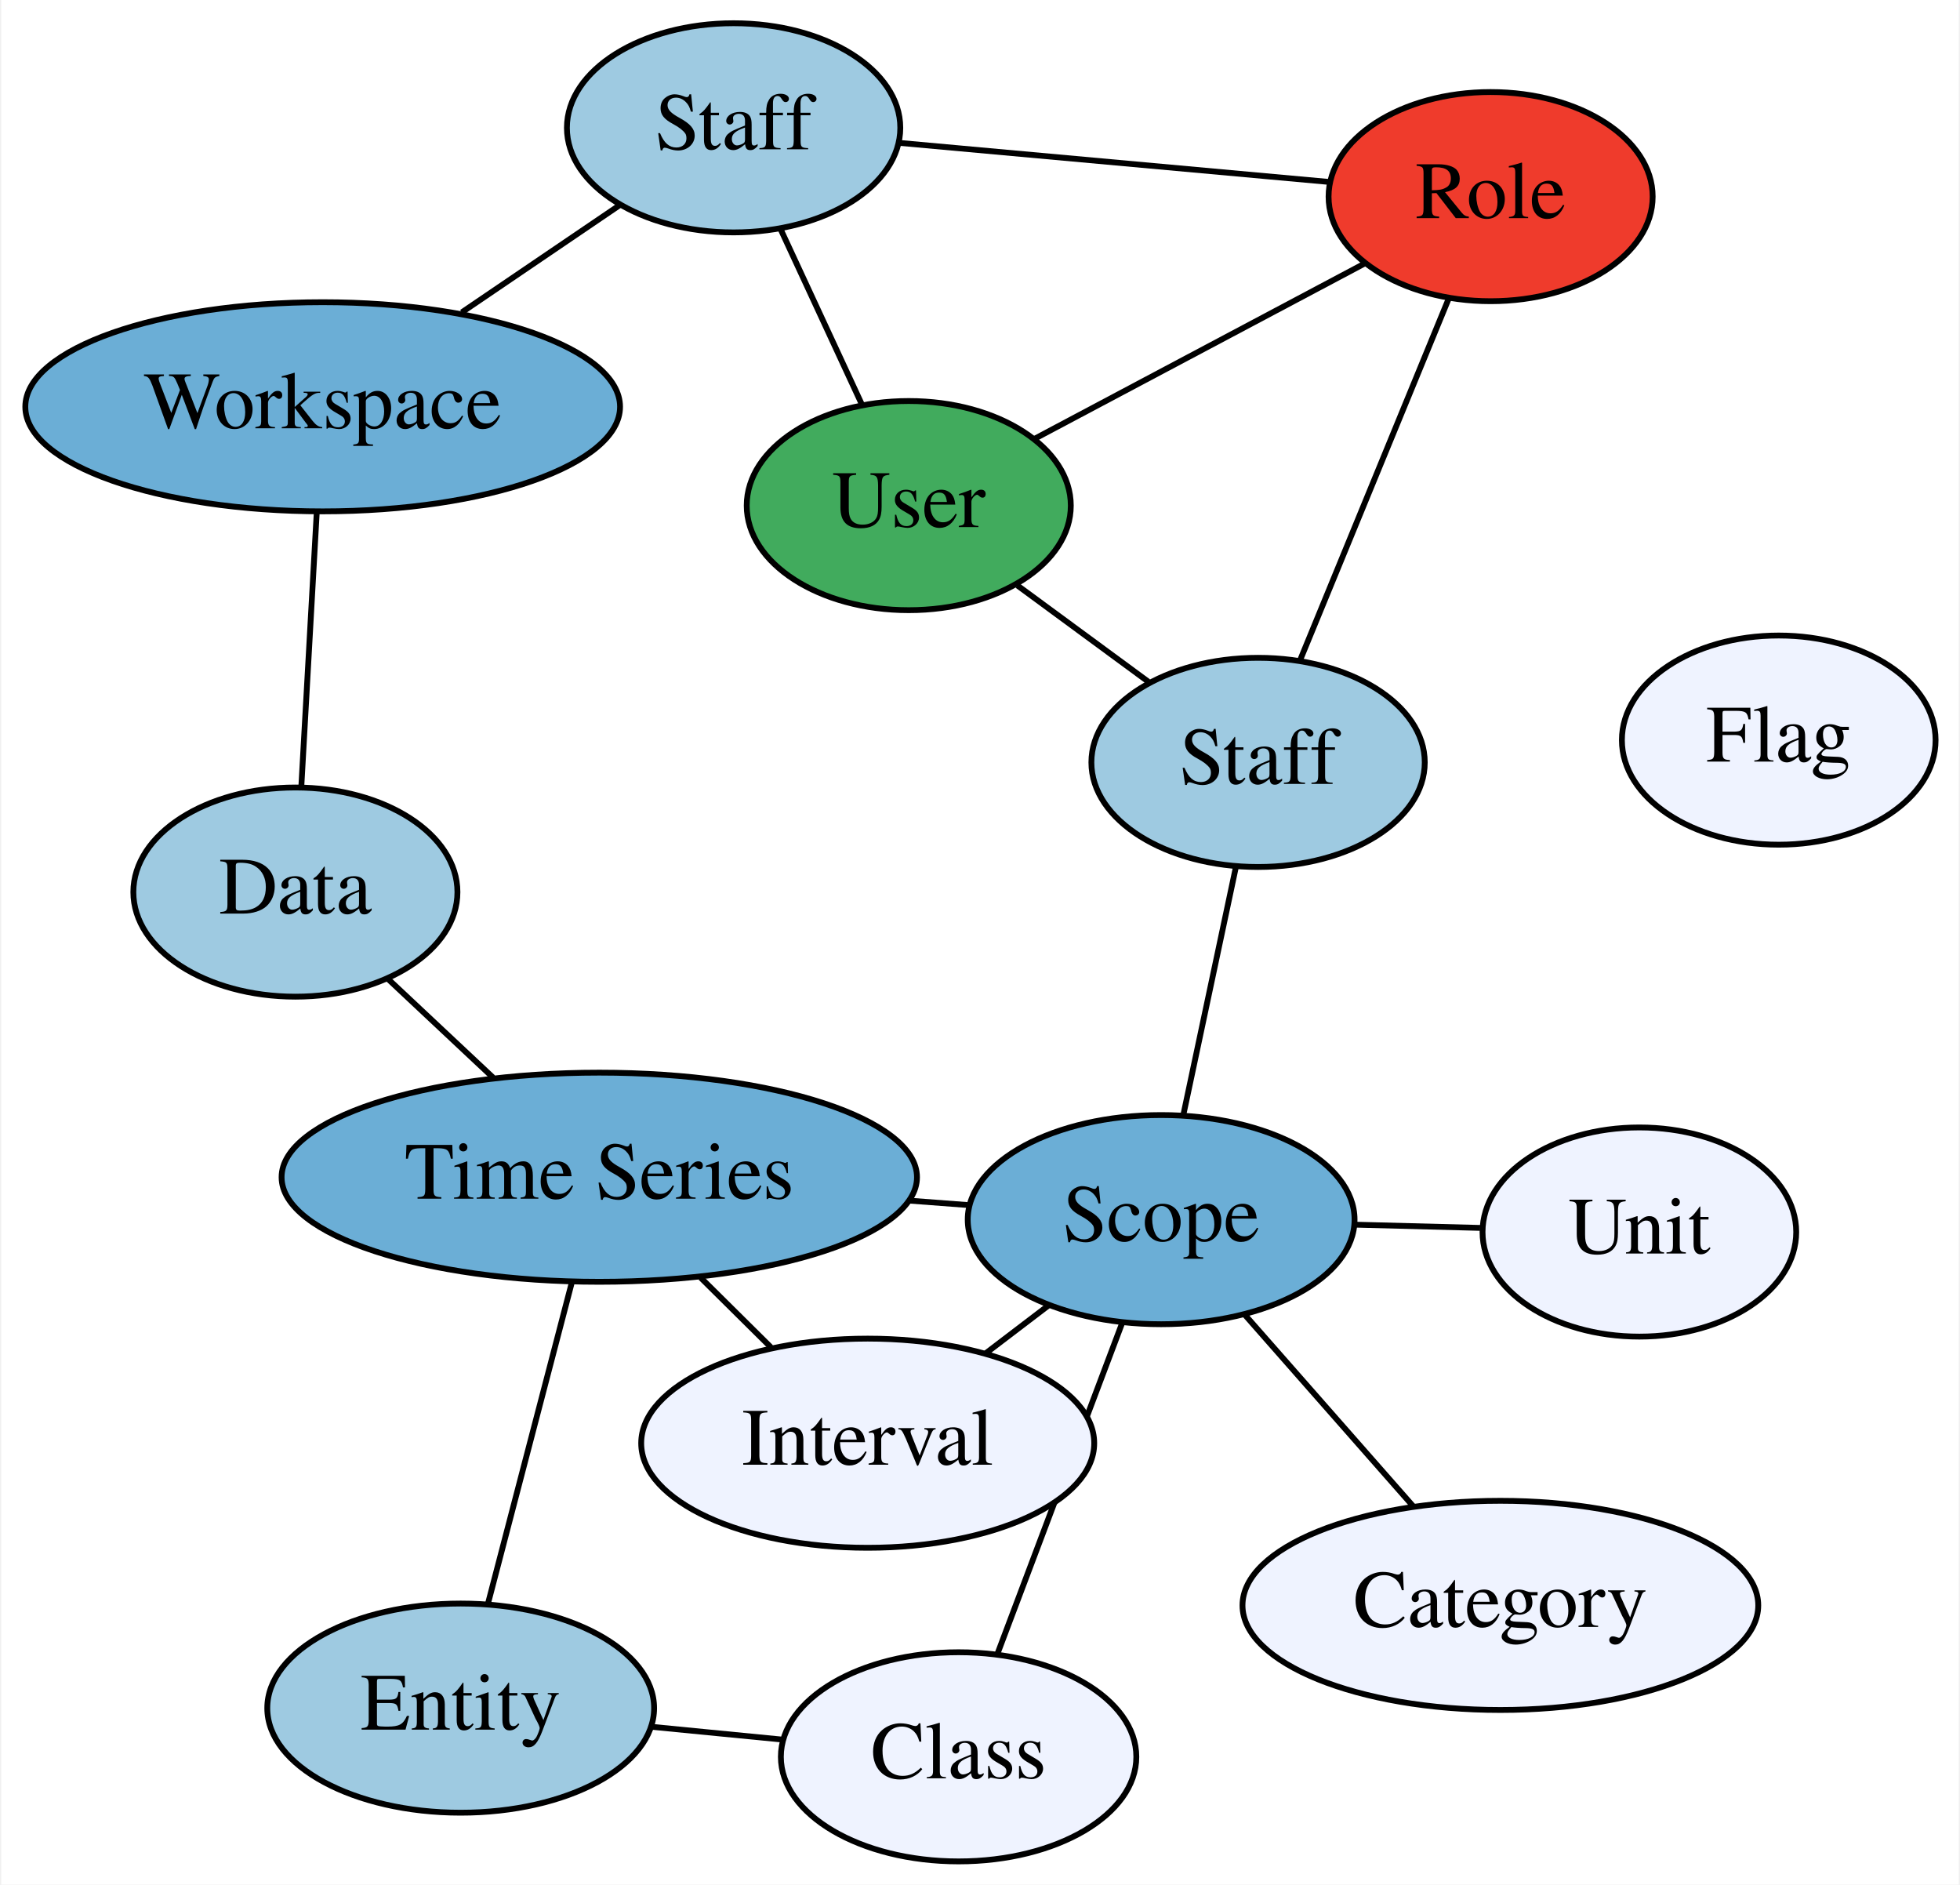
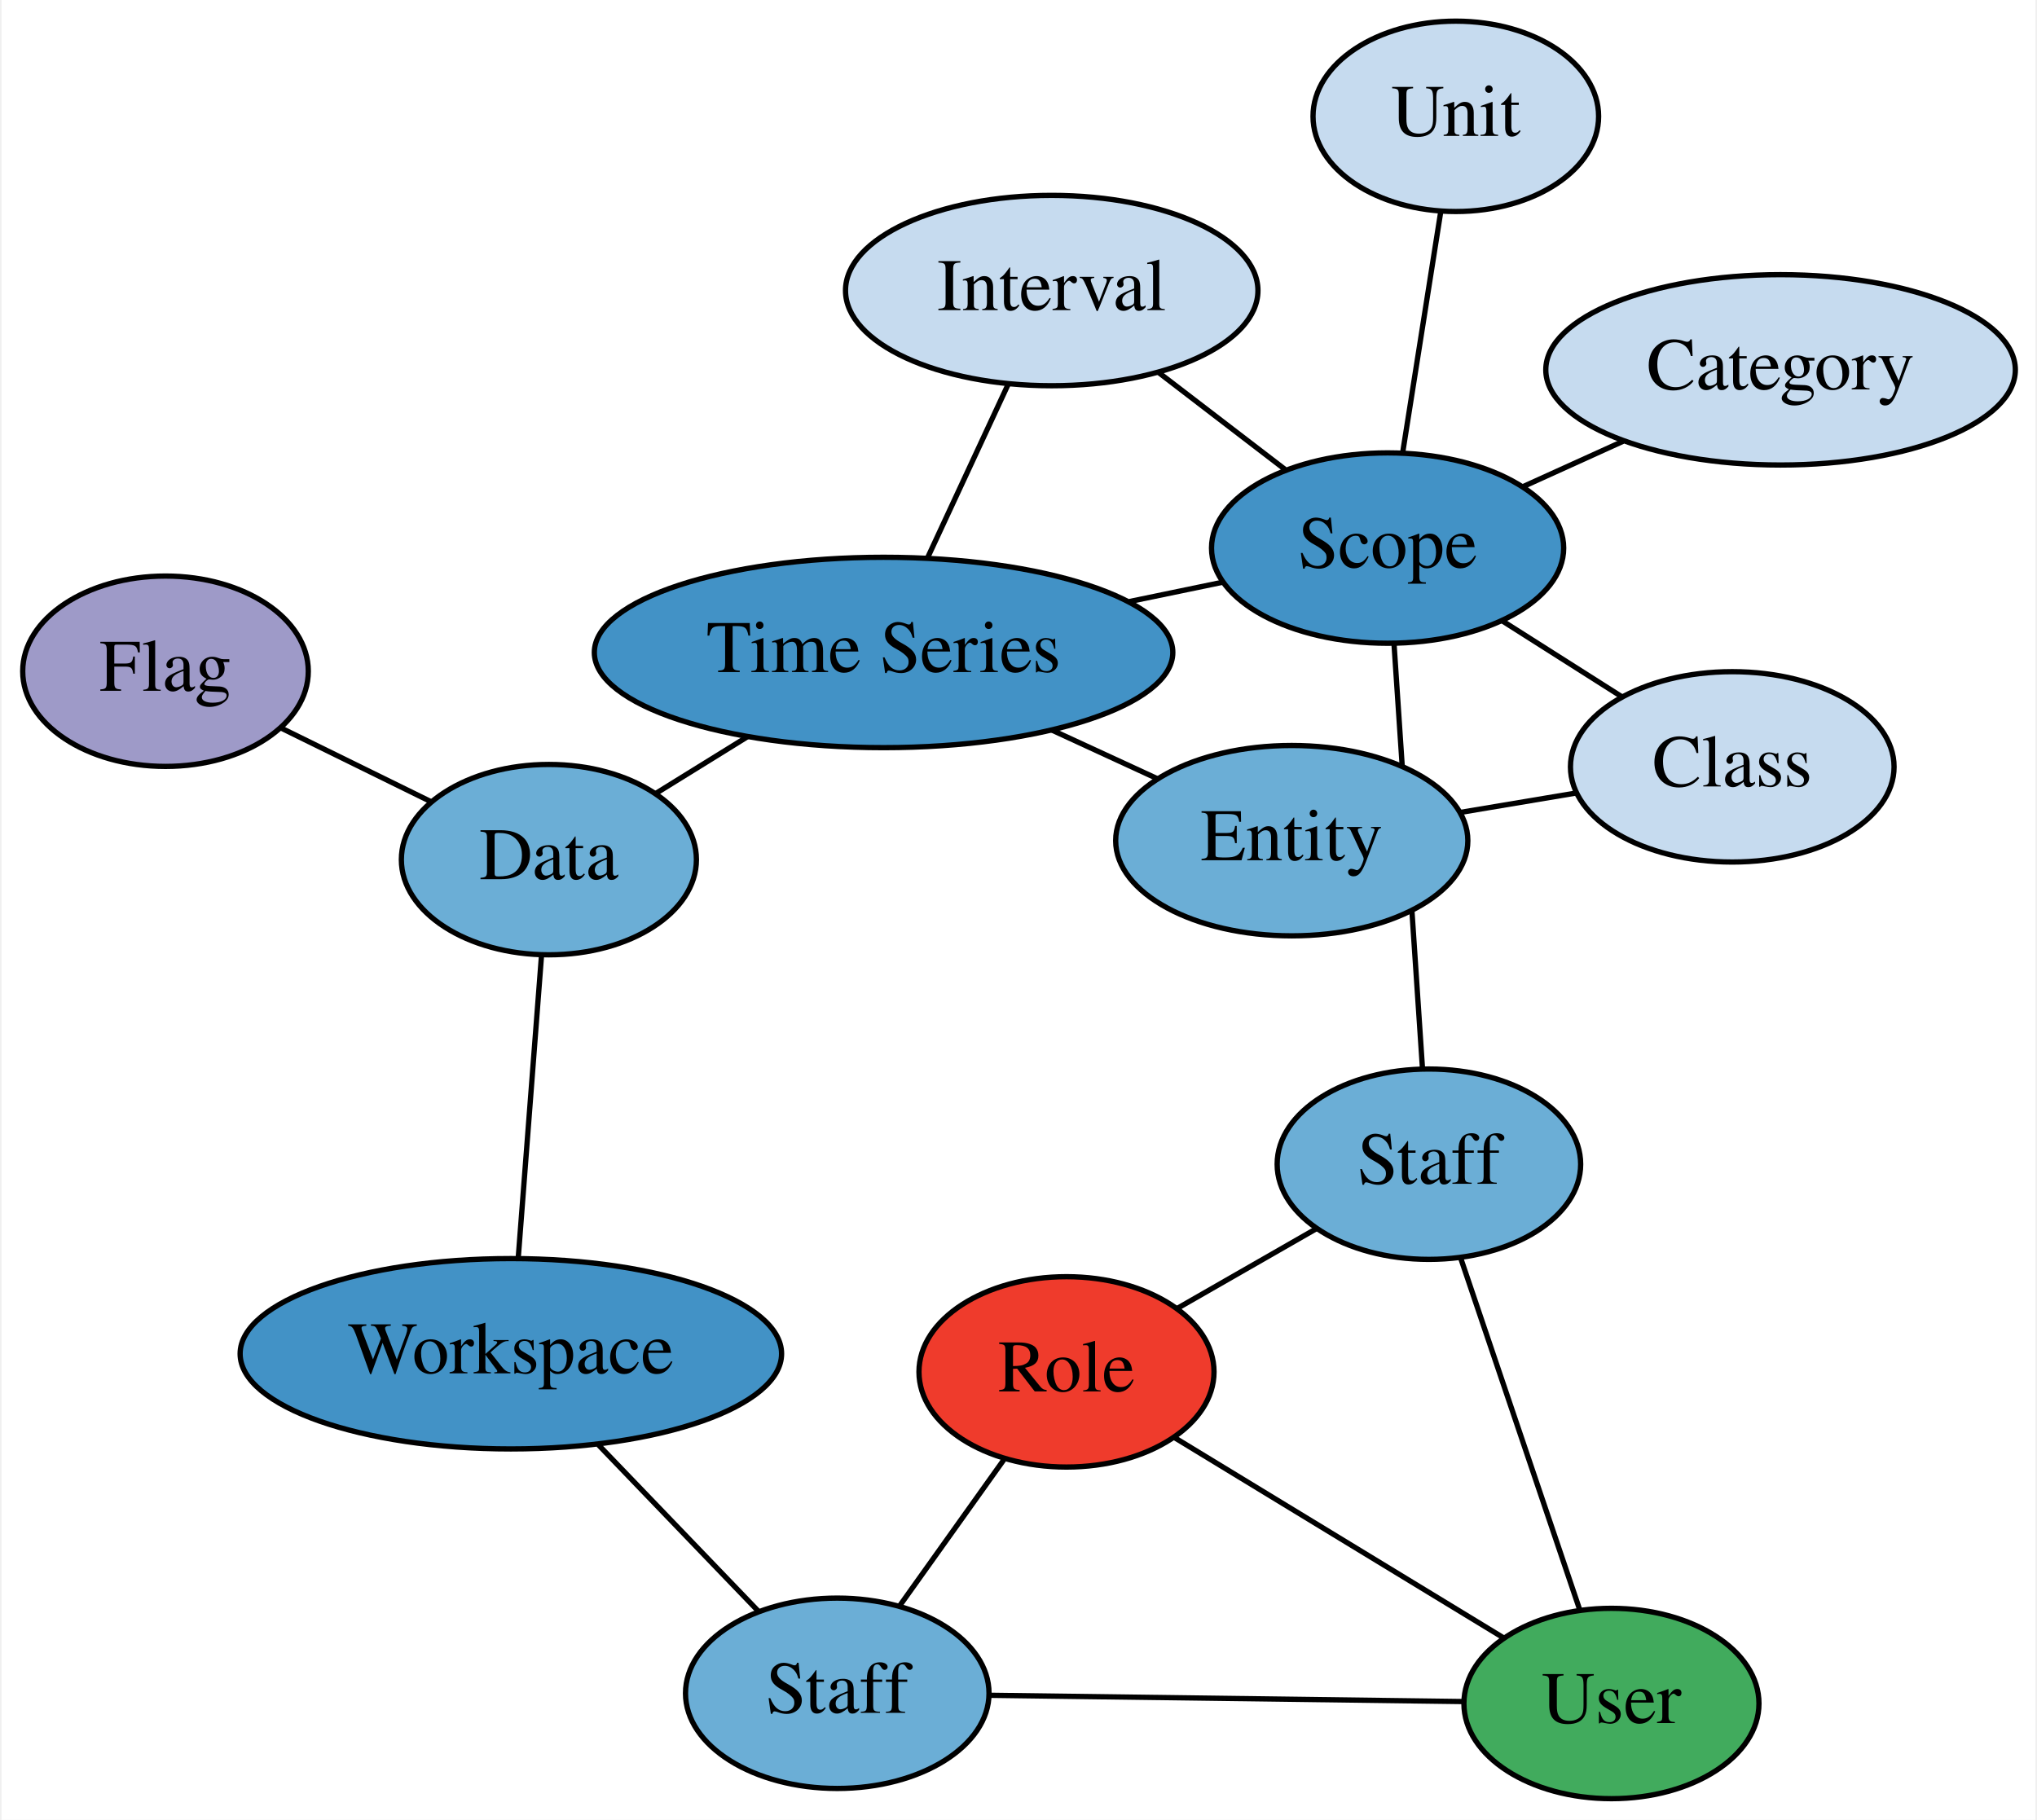
- <svg xmlns="http://www.w3.org/2000/svg" width="337pt" height="324pt" viewBox="0.00 0.00 337.00 324.39">
-   <g id="graph0" class="graph" transform="scale(1 1) rotate(0) translate(4 320.388)">
-     <polygon fill="white" stroke="none" points="-4,4 -4,-320.388 333,-320.388 333,4 -4,4" />
+ <svg xmlns="http://www.w3.org/2000/svg" width="385pt" height="344pt" viewBox="0.00 0.00 384.58 344.15">
+   <g id="graph0" class="graph" transform="scale(1 1) rotate(0) translate(4 340.153)">
+     <polygon fill="white" stroke="none" points="-4,4 -4,-340.153 380.583,-340.153 380.583,4 -4,4" />
    <g id="node1" class="node">
-       <ellipse fill="#6baed6" stroke="black" cx="51.345" cy="-250.371" rx="51.191" ry="18" />
-       <text text-anchor="middle" x="51.345" y="-246.671" font-family="Times,serif" font-size="14.00">Workspace</text>
+       <ellipse fill="#4292c6" stroke="black" cx="92.302" cy="-84.14" rx="51.191" ry="18" />
+       <text text-anchor="middle" x="92.302" y="-80.44" font-family="Times,serif" font-size="14.00">Workspace</text>
    </g>
    <g id="node3" class="node">
-       <ellipse fill="#9ecae1" stroke="black" cx="46.648" cy="-166.841" rx="27.895" ry="18" />
-       <text text-anchor="middle" x="46.648" y="-163.141" font-family="Times,serif" font-size="14.00">Data</text>
+       <ellipse fill="#6baed6" stroke="black" cx="99.493" cy="-177.587" rx="27.895" ry="18" />
+       <text text-anchor="middle" x="99.493" y="-173.887" font-family="Times,serif" font-size="14.00">Data</text>
+     </g>
+     <g id="edge17" class="edge">
+       <path fill="none" stroke="black" d="M93.689,-102.157C94.954,-118.599 96.815,-142.783 98.086,-159.306" />
+     </g>
+     <g id="node7" class="node">
+       <ellipse fill="#6baed6" stroke="black" cx="154.02" cy="-19.931" rx="28.695" ry="18" />
+       <text text-anchor="middle" x="154.02" y="-16.232" font-family="Times,serif" font-size="14.00">Staff</text>
+     </g>
+     <g id="edge4" class="edge">
+       <path fill="none" stroke="black" d="M108.842,-66.933C118.268,-57.126 129.985,-44.936 139.124,-35.428" />
+     </g>
+     <g id="node2" class="node">
+       <ellipse fill="#41ab5d" stroke="black" cx="300.407" cy="-18" rx="27.895" ry="18" />
+       <text text-anchor="middle" x="300.407" y="-14.3" font-family="Times,serif" font-size="14.00">User</text>
+     </g>
+     <g id="node4" class="node">
+       <ellipse fill="#6baed6" stroke="black" cx="265.891" cy="-119.988" rx="28.695" ry="18" />
+       <text text-anchor="middle" x="265.891" y="-116.288" font-family="Times,serif" font-size="14.00">Staff</text>
+     </g>
+     <g id="edge9" class="edge">
+       <path fill="none" stroke="black" d="M294.395,-35.765C288.098,-54.37 278.264,-83.428 271.95,-102.085" />
+     </g>
+     <g id="edge2" class="edge">
+       <path fill="none" stroke="black" d="M272.182,-18.372C246.426,-18.712 208.542,-19.212 182.658,-19.554" />
+     </g>
+     <g id="node5" class="node">
+       <ellipse fill="#4292c6" stroke="black" cx="258.081" cy="-236.507" rx="33.295" ry="18" />
+       <text text-anchor="middle" x="258.081" y="-232.807" font-family="Times,serif" font-size="14.00">Scope</text>
+     </g>
+     <g id="edge8" class="edge">
+       <path fill="none" stroke="black" d="M259.301,-218.301C260.768,-196.411 263.216,-159.899 264.679,-138.067" />
+     </g>
+     <g id="node10" class="node">
+       <ellipse fill="#4292c6" stroke="black" cx="162.777" cy="-216.764" rx="54.691" ry="18" />
+       <text text-anchor="middle" x="162.777" y="-213.064" font-family="Times,serif" font-size="14.00">Time Series</text>
+     </g>
+     <g id="edge13" class="edge">
+       <path fill="none" stroke="black" d="M226.875,-230.043C221.229,-228.873 215.232,-227.631 209.26,-226.393" />
+     </g>
+     <g id="node13" class="node">
+       <ellipse fill="#c6dbef" stroke="black" cx="323.252" cy="-195.132" rx="30.595" ry="18" />
+       <text text-anchor="middle" x="323.252" y="-191.432" font-family="Times,serif" font-size="14.00">Class</text>
+     </g>
+     <g id="edge6" class="edge">
+       <path fill="none" stroke="black" d="M279.782,-222.73C287.039,-218.122 295.111,-212.998 302.309,-208.428" />
+     </g>
+     <g id="node14" class="node">
+       <ellipse fill="#c6dbef" stroke="black" cx="194.572" cy="-285.206" rx="38.993" ry="18" />
+       <text text-anchor="middle" x="194.572" y="-281.506" font-family="Times,serif" font-size="14.00">Interval</text>
+     </g>
+     <g id="edge5" class="edge">
+       <path fill="none" stroke="black" d="M238.681,-251.383C231.093,-257.201 222.391,-263.874 214.732,-269.747" />
+     </g>
+     <g id="node6" class="node">
+       <ellipse fill="#9e9ac8" stroke="black" cx="27" cy="-213.214" rx="27" ry="18" />
+       <text text-anchor="middle" x="27" y="-209.514" font-family="Times,serif" font-size="14.00">Flag</text>
+     </g>
+     <g id="edge15" class="edge">
+       <path fill="none" stroke="black" d="M48.75,-202.525C57.759,-198.098 68.197,-192.968 77.256,-188.516" />
+     </g>
+     <g id="node8" class="node">
+       <ellipse fill="#6baed6" stroke="black" cx="239.958" cy="-181.172" rx="33.295" ry="18" />
+       <text text-anchor="middle" x="239.958" y="-177.472" font-family="Times,serif" font-size="14.00">Entity</text>
+     </g>
+     <g id="edge11" class="edge">
+       <path fill="none" stroke="black" d="M214.686,-192.826C208.268,-195.786 201.289,-199.004 194.591,-202.093" />
+     </g>
+     <g id="node9" class="node">
+       <ellipse fill="#c6dbef" stroke="black" cx="270.98" cy="-318.153" rx="27" ry="18" />
+       <text text-anchor="middle" x="270.98" y="-314.453" font-family="Times,serif" font-size="14.00">Unit</text>
    </g>
    <g id="edge16" class="edge">
-       <path fill="none" stroke="black" d="M50.326,-232.246C49.538,-218.236 48.453,-198.932 47.665,-184.931" />
-     </g>
-     <g id="node7" class="node">
-       <ellipse fill="#9ecae1" stroke="black" cx="122.084" cy="-298.388" rx="28.695" ry="18" />
-       <text text-anchor="middle" x="122.084" y="-294.688" font-family="Times,serif" font-size="14.00">Staff</text>
-     </g>
-     <g id="edge4" class="edge">
-       <path fill="none" stroke="black" d="M75.294,-266.628C84.112,-272.613 93.991,-279.319 102.391,-285.021" />
-     </g>
-     <g id="node2" class="node">
-       <ellipse fill="#41ab5d" stroke="black" cx="152.237" cy="-233.364" rx="27.895" ry="18" />
-       <text text-anchor="middle" x="152.237" y="-229.664" font-family="Times,serif" font-size="14.00">User</text>
-     </g>
-     <g id="node4" class="node">
-       <ellipse fill="#9ecae1" stroke="black" cx="212.369" cy="-189.164" rx="28.695" ry="18" />
-       <text text-anchor="middle" x="212.369" y="-185.464" font-family="Times,serif" font-size="14.00">Staff</text>
-     </g>
-     <g id="edge9" class="edge">
-       <path fill="none" stroke="black" d="M170.934,-219.621C178.105,-214.35 186.288,-208.335 193.477,-203.05" />
-     </g>
-     <g id="edge2" class="edge">
-       <path fill="none" stroke="black" d="M144.157,-250.79C139.83,-260.119 134.516,-271.578 130.187,-280.915" />
-     </g>
-     <g id="node5" class="node">
-       <ellipse fill="#6baed6" stroke="black" cx="195.684" cy="-110.462" rx="33.295" ry="18" />
-       <text text-anchor="middle" x="195.684" y="-106.762" font-family="Times,serif" font-size="14.00">Scope</text>
-     </g>
-     <g id="edge8" class="edge">
-       <path fill="none" stroke="black" d="M199.554,-128.715C202.268,-141.521 205.881,-158.558 208.578,-171.28" />
-     </g>
-     <g id="node10" class="node">
-       <ellipse fill="#6baed6" stroke="black" cx="98.963" cy="-117.763" rx="54.691" ry="18" />
-       <text text-anchor="middle" x="98.963" y="-114.063" font-family="Times,serif" font-size="14.00">Time Series</text>
-     </g>
-     <g id="edge13" class="edge">
-       <path fill="none" stroke="black" d="M162.668,-112.954C159.275,-113.21 155.77,-113.475 152.229,-113.742" />
-     </g>
-     <g id="node13" class="node">
-       <ellipse fill="#eff3ff" stroke="black" cx="160.816" cy="-18" rx="30.595" ry="18" />
-       <text text-anchor="middle" x="160.816" y="-14.3" font-family="Times,serif" font-size="14.00">Class</text>
-     </g>
-     <g id="edge6" class="edge">
-       <path fill="none" stroke="black" d="M188.961,-92.634C182.786,-76.261 173.686,-52.128 167.518,-35.773" />
-     </g>
-     <g id="node14" class="node">
-       <ellipse fill="#eff3ff" stroke="black" cx="145.17" cy="-71.982" rx="38.993" ry="18" />
-       <text text-anchor="middle" x="145.17" y="-68.282" font-family="Times,serif" font-size="14.00">Interval</text>
-     </g>
-     <g id="edge5" class="edge">
-       <path fill="none" stroke="black" d="M176.298,-95.695C172.737,-92.982 169.011,-90.143 165.425,-87.412" />
-     </g>
-     <g id="node6" class="node">
-       <ellipse fill="#eff3ff" stroke="black" cx="302" cy="-193" rx="27" ry="18" />
-       <text text-anchor="middle" x="302" y="-189.3" font-family="Times,serif" font-size="14.00">Flag</text>
-     </g>
-     <g id="node8" class="node">
-       <ellipse fill="#9ecae1" stroke="black" cx="75.103" cy="-26.383" rx="33.295" ry="18" />
-       <text text-anchor="middle" x="75.103" y="-22.683" font-family="Times,serif" font-size="14.00">Entity</text>
-     </g>
-     <g id="edge11" class="edge">
-       <path fill="none" stroke="black" d="M79.817,-44.437C84,-60.457 90.079,-83.738 94.259,-99.747" />
-     </g>
-     <g id="node9" class="node">
-       <ellipse fill="#eff3ff" stroke="black" cx="278.009" cy="-108.329" rx="27" ry="18" />
-       <text text-anchor="middle" x="278.009" y="-104.629" font-family="Times,serif" font-size="14.00">Unit</text>
-     </g>
-     <g id="edge15" class="edge">
-       <path fill="none" stroke="black" d="M250.596,-109.039C243.673,-109.218 236.164,-109.413 228.987,-109.599" />
+       <path fill="none" stroke="black" d="M268.117,-300.033C265.98,-286.503 263.071,-268.094 260.936,-254.577" />
    </g>
    <g id="edge14" class="edge">
-       <path fill="none" stroke="black" d="M80.666,-134.928C74.773,-140.457 68.293,-146.536 62.584,-151.891" />
+       <path fill="none" stroke="black" d="M137.037,-200.829C131.288,-197.27 125.27,-193.545 119.778,-190.145" />
    </g>
    <g id="node11" class="node">
-       <ellipse fill="#ef3b2c" stroke="black" cx="252.401" cy="-286.545" rx="27.895" ry="18" />
-       <text text-anchor="middle" x="252.401" y="-282.845" font-family="Times,serif" font-size="14.00">Role</text>
+       <ellipse fill="#ef3b2c" stroke="black" cx="197.365" cy="-80.714" rx="27.895" ry="18" />
+       <text text-anchor="middle" x="197.365" y="-77.014" font-family="Times,serif" font-size="14.00">Role</text>
    </g>
    <g id="edge1" class="edge">
-       <path fill="none" stroke="black" d="M230.667,-275.006C213.866,-266.086 190.719,-253.796 173.929,-244.881" />
+       <path fill="none" stroke="black" d="M217.723,-68.323C235.788,-57.329 262.04,-41.351 280.091,-30.364" />
    </g>
    <g id="edge3" class="edge">
-       <path fill="none" stroke="black" d="M245.244,-269.135C238.003,-251.519 226.867,-224.43 219.599,-206.751" />
+       <path fill="none" stroke="black" d="M218.298,-92.711C226.642,-97.493 236.236,-102.992 244.614,-107.794" />
    </g>
    <g id="edge10" class="edge">
-       <path fill="none" stroke="black" d="M224.445,-289.086C202.607,-291.071 172.384,-293.817 150.444,-295.811" />
+       <path fill="none" stroke="black" d="M185.521,-64.105C179.405,-55.528 171.964,-45.094 165.85,-36.52" />
    </g>
    <g id="node12" class="node">
-       <ellipse fill="#eff3ff" stroke="black" cx="254.08" cy="-44.066" rx="44.393" ry="18" />
-       <text text-anchor="middle" x="254.08" y="-40.365" font-family="Times,serif" font-size="14.00">Category</text>
+       <ellipse fill="#c6dbef" stroke="black" cx="332.386" cy="-270.212" rx="44.393" ry="18" />
+       <text text-anchor="middle" x="332.386" y="-266.512" font-family="Times,serif" font-size="14.00">Category</text>
    </g>
    <g id="edge7" class="edge">
-       <path fill="none" stroke="black" d="M239.041,-61.164C230.12,-71.308 218.871,-84.098 210.067,-94.108" />
+       <path fill="none" stroke="black" d="M302.592,-256.697C296.293,-253.84 289.701,-250.85 283.578,-248.073" />
    </g>
    <g id="edge12" class="edge">
-       <path fill="none" stroke="black" d="M130.355,-20.979C123.041,-21.694 115.2,-22.461 107.79,-23.186" />
+       <path fill="none" stroke="black" d="M293.651,-190.171C286.544,-188.98 278.924,-187.703 271.723,-186.496" />
    </g>
-     <g id="edge17" class="edge">
-       <path fill="none" stroke="black" d="M128.488,-88.51C124.559,-92.403 120.36,-96.563 116.399,-100.488" />
+     <g id="edge18" class="edge">
+       <path fill="none" stroke="black" d="M186.384,-267.58C181.673,-257.441 175.772,-244.737 171.048,-234.567" />
    </g>
  </g>
</svg>
